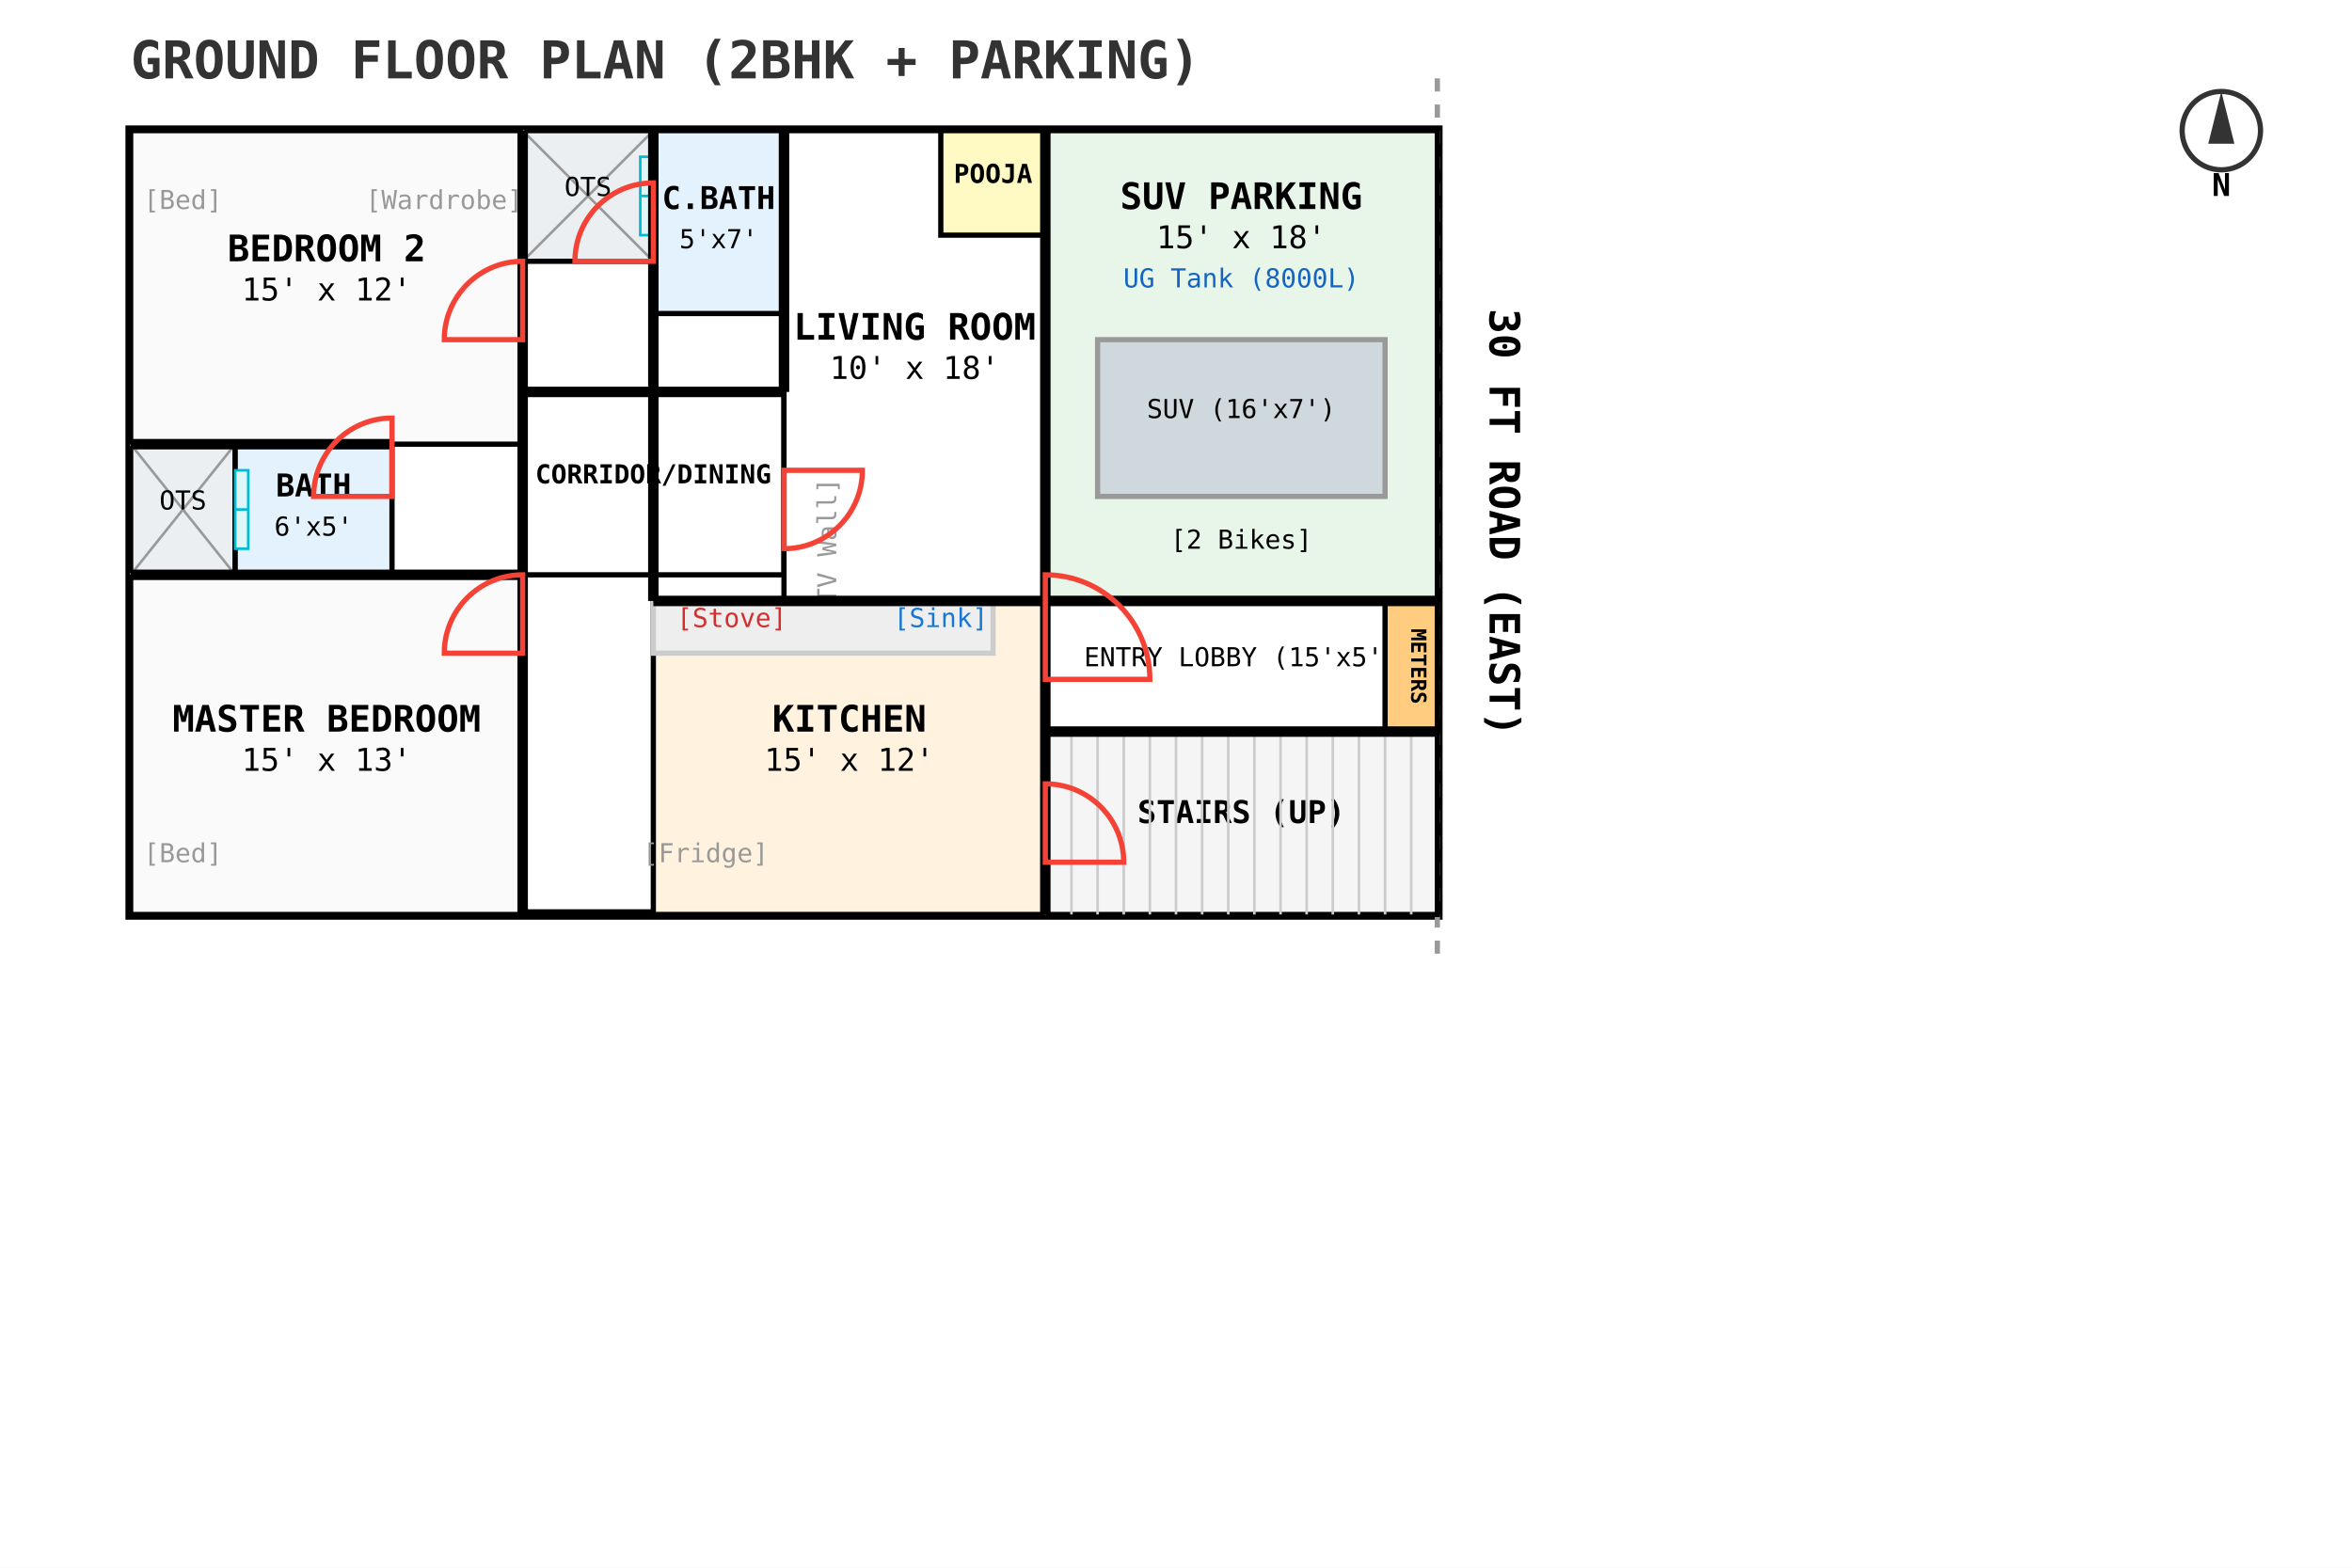
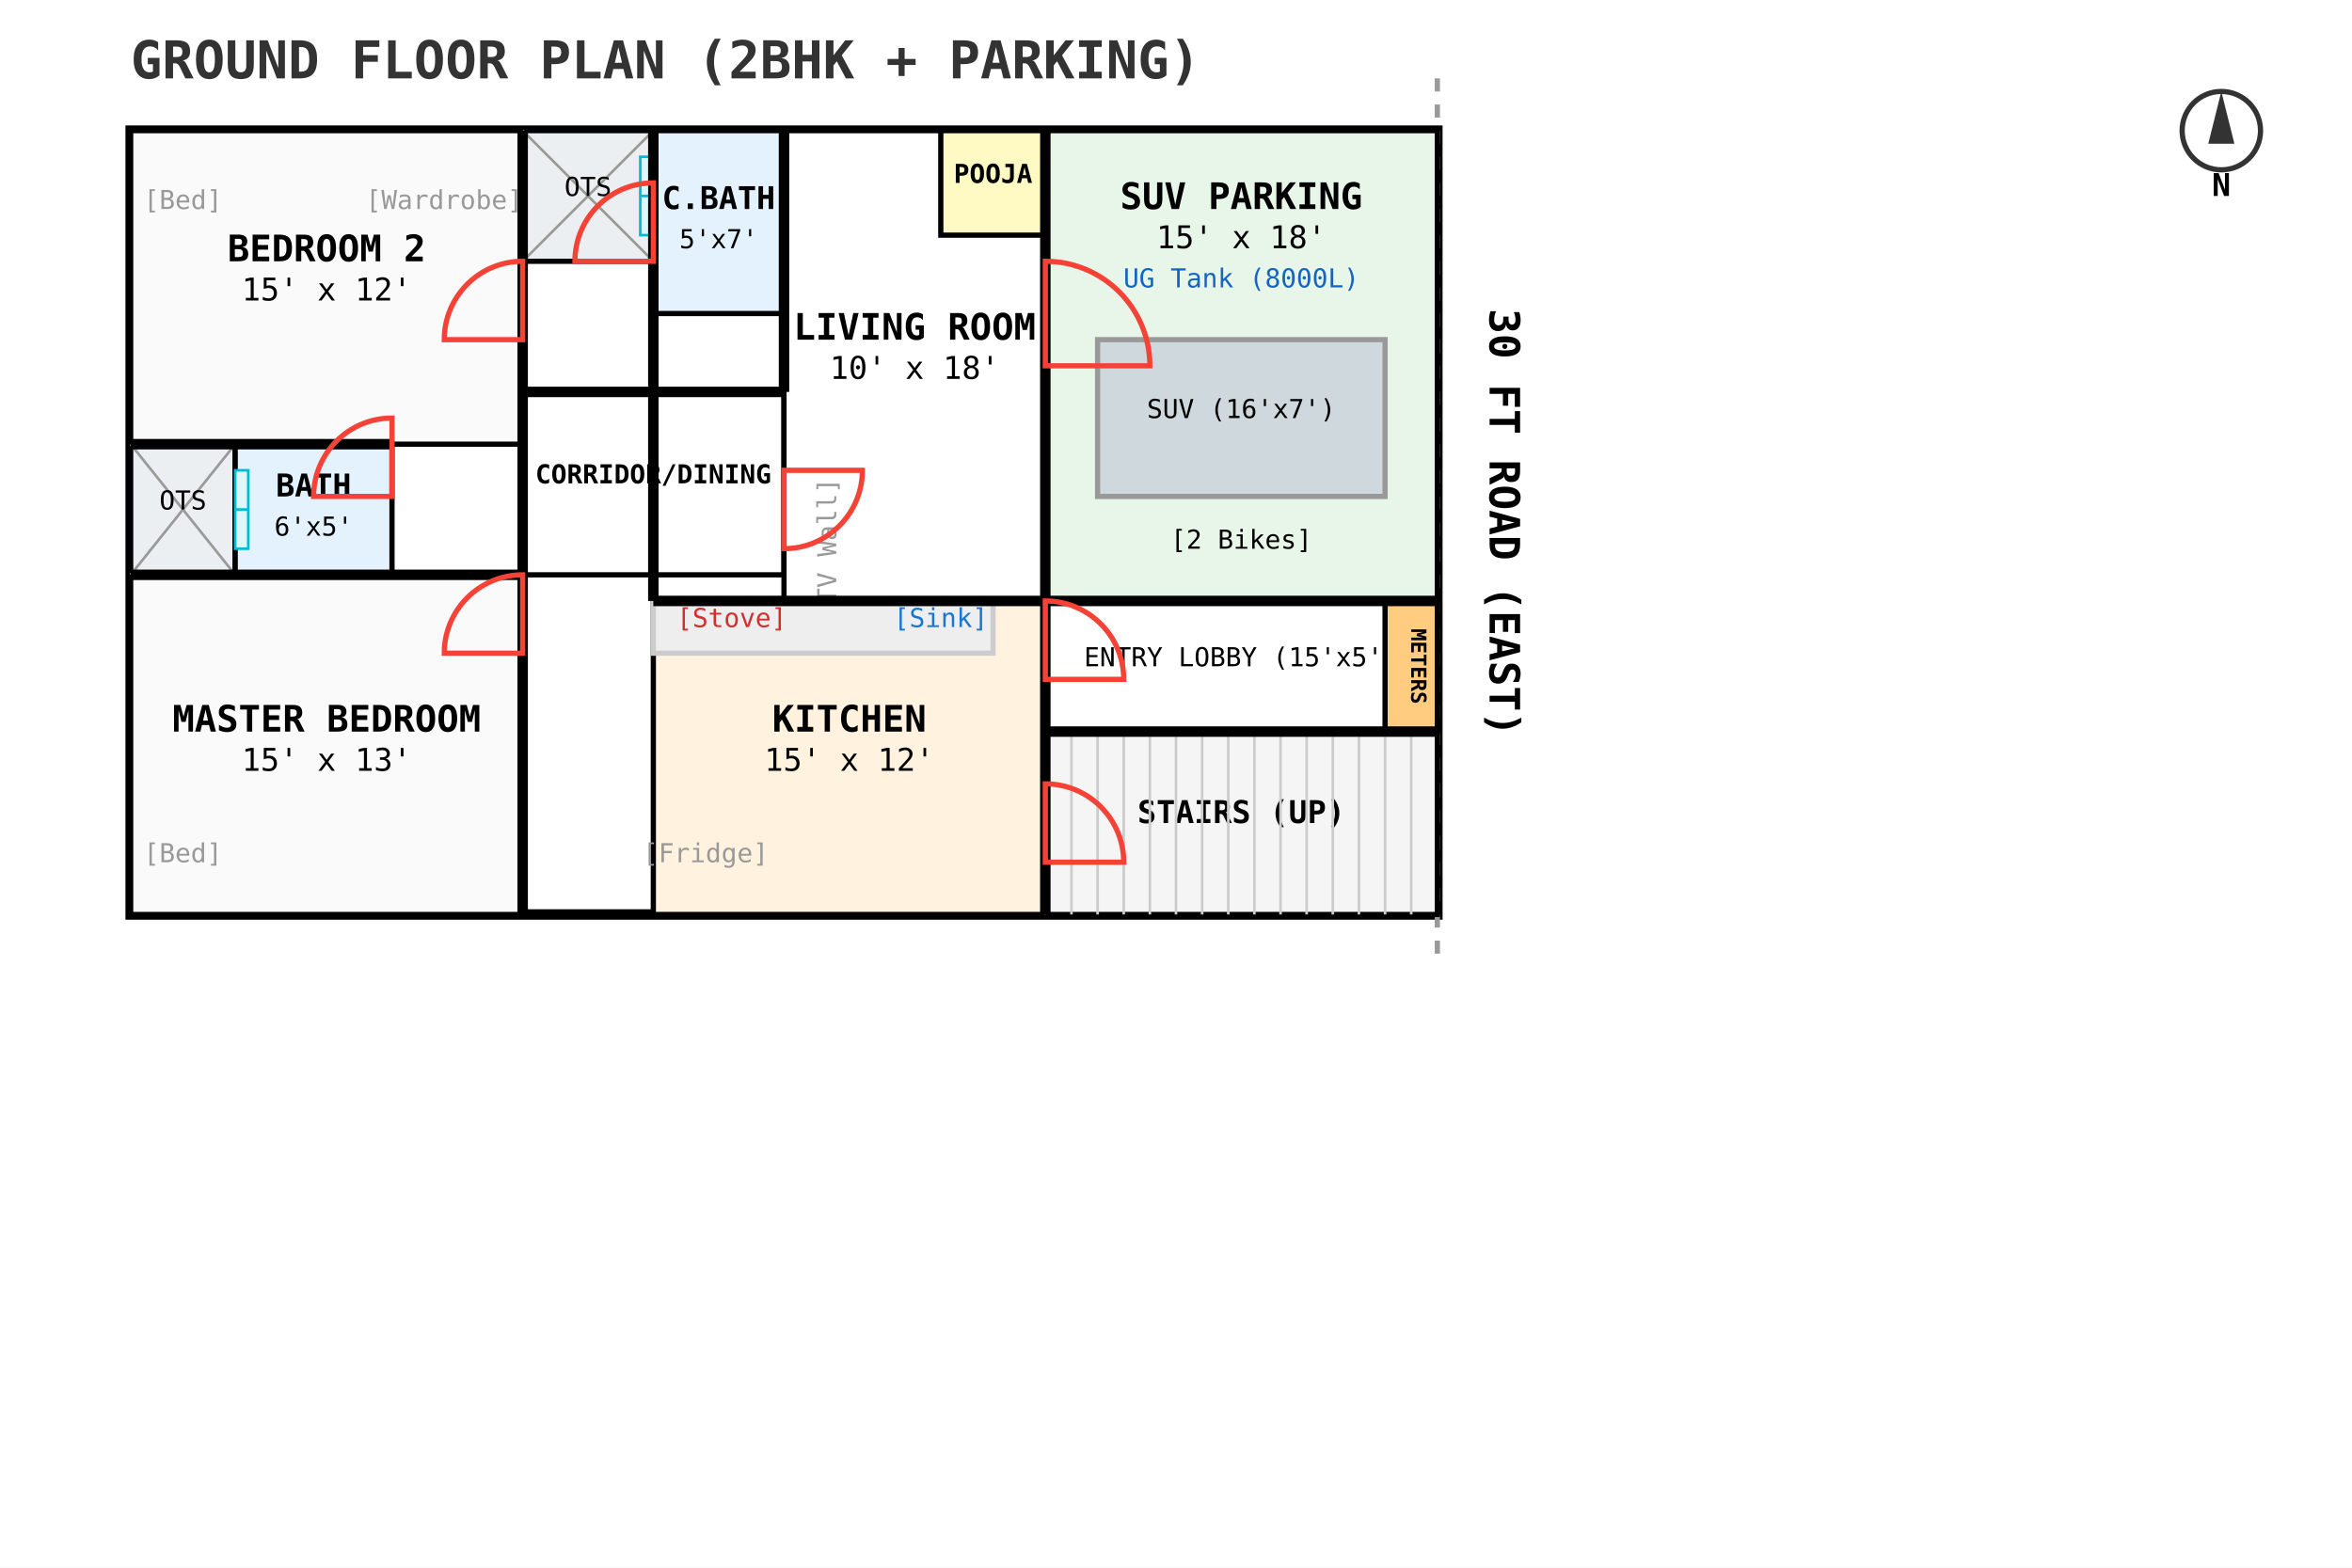
<svg xmlns="http://www.w3.org/2000/svg" viewBox="0 0 900 600" width="900" height="600" style="background:#fff; border: 1px solid #ccc; font-family: monospace;">
  <rect width="100%" height="100%" fill="#ffffff" />
  <g transform="translate(50, 50)">
    <text x="0" y="-20" font-size="20" font-weight="bold" fill="#333">GROUND FLOOR PLAN (2BHK + PARKING)</text>
    <rect x="0" y="0" width="500" height="300" fill="none" stroke="#000" stroke-width="4" />
    <text x="520" y="150" font-size="16" font-weight="bold" fill="#000" text-anchor="middle" transform="rotate(90 520 150)">30 FT ROAD (EAST)</text>
    <line x1="500" y1="-20" x2="500" y2="320" stroke="#999" stroke-width="2" stroke-dasharray="5,5" />
    <rect x="0" y="0" width="150" height="120" fill="#fafafa" stroke="#000" stroke-width="2" />
    <text x="75" y="50" font-size="14" font-weight="bold" fill="#000" text-anchor="middle">BEDROOM 2</text>
    <text x="75" y="65" font-size="12" font-weight="normal" fill="#000" text-anchor="middle">15' x 12'</text>
    <text x="20" y="30" font-size="10" font-weight="normal" fill="#999" text-anchor="middle">[Bed]</text>
    <text x="120" y="30" font-size="10" font-weight="normal" fill="#999" text-anchor="middle">[Wardrobe]</text>
    <rect x="0" y="170" width="150" height="130" fill="#fafafa" stroke="#000" stroke-width="2" />
    <text x="75" y="230" font-size="14" font-weight="bold" fill="#000" text-anchor="middle">MASTER BEDROOM</text>
    <text x="75" y="245" font-size="12" font-weight="normal" fill="#000" text-anchor="middle">15' x 13'</text>
    <text x="20" y="280" font-size="10" font-weight="normal" fill="#999" text-anchor="middle">[Bed]</text>
    <rect x="0" y="120" width="40" height="50" fill="#eceff1" stroke="#000" stroke-width="2" />
    <line x1="0" y1="120" x2="40" y2="170" stroke="#999" stroke-width="1" />
    <line x1="0" y1="170" x2="40" y2="120" stroke="#999" stroke-width="1" />
    <text x="20" y="145" font-size="10" font-weight="normal" fill="#000" text-anchor="middle">OTS</text>
    <rect x="40" y="120" width="60" height="50" fill="#e3f2fd" stroke="#000" stroke-width="2" />
    <text x="70" y="140" font-size="12" font-weight="bold" fill="#000" text-anchor="middle">BATH</text>
    <text x="70" y="155" font-size="10" font-weight="normal" fill="#000" text-anchor="middle">6'x5'</text>
    <rect x="40" y="130" width="5" height="30" fill="#e0f7fa" stroke="#00bcd4" stroke-width="1" />
    <line x1="40" y1="145.0" x2="45" y2="145.0" stroke="#00bcd4" stroke-width="1" />
    <rect x="150" y="100" width="100" height="70" fill="#fff" stroke="#000" stroke-width="2" />
    <text x="200" y="135" font-size="10" font-weight="bold" fill="#000" text-anchor="middle">CORRIDOR/DINING</text>
    <rect x="150" y="0" width="50" height="50" fill="#eceff1" stroke="#000" stroke-width="2" />
    <line x1="150" y1="0" x2="200" y2="50" stroke="#999" stroke-width="1" />
    <line x1="150" y1="50" x2="200" y2="0" stroke="#999" stroke-width="1" />
    <text x="175" y="25" font-size="10" font-weight="normal" fill="#000" text-anchor="middle">OTS</text>
    <rect x="200" y="0" width="50" height="70" fill="#e3f2fd" stroke="#000" stroke-width="2" />
    <text x="225" y="30" font-size="12" font-weight="bold" fill="#000" text-anchor="middle">C.BATH</text>
    <text x="225" y="45" font-size="10" font-weight="normal" fill="#000" text-anchor="middle">5'x7'</text>
    <rect x="195" y="10" width="5" height="30" fill="#e0f7fa" stroke="#00bcd4" stroke-width="1" />
    <line x1="195" y1="25.0" x2="200" y2="25.0" stroke="#00bcd4" stroke-width="1" />
    <rect x="250" y="0" width="100" height="180" fill="#fff" stroke="#000" stroke-width="2" />
    <text x="300" y="80" font-size="14" font-weight="bold" fill="#000" text-anchor="middle">LIVING ROOM</text>
    <text x="300" y="95" font-size="12" font-weight="normal" fill="#000" text-anchor="middle">10' x 18'</text>
    <text x="270" y="160" font-size="10" font-weight="normal" fill="#999" text-anchor="middle" transform="rotate(-90 270 160)">[TV Wall]</text>
    <rect x="310" y="0" width="40" height="40" fill="#fff9c4" stroke="#000" stroke-width="2" />
    <text x="330" y="20" font-size="10" font-weight="bold" fill="#000" text-anchor="middle">POOJA</text>
    <rect x="200" y="180" width="150" height="120" fill="#fff3e0" stroke="#000" stroke-width="2" />
    <text x="275" y="230" font-size="14" font-weight="bold" fill="#000" text-anchor="middle">KITCHEN</text>
    <text x="275" y="245" font-size="12" font-weight="normal" fill="#000" text-anchor="middle">15' x 12'</text>
    <rect x="200" y="180" width="130" height="20" fill="#eee" stroke="#ccc" stroke-width="2" />
    <text x="230" y="190" font-size="10" font-weight="normal" fill="#d32f2f" text-anchor="middle">[Stove]</text>
    <text x="310" y="190" font-size="10" font-weight="normal" fill="#1976d2" text-anchor="middle">[Sink]</text>
    <text x="220" y="280" font-size="10" font-weight="normal" fill="#999" text-anchor="middle">[Fridge]</text>
    <rect x="350" y="0" width="150" height="180" fill="#e8f5e9" stroke="#000" stroke-width="2" />
    <text x="425" y="30" font-size="14" font-weight="bold" fill="#000" text-anchor="middle">SUV PARKING</text>
    <text x="425" y="45" font-size="12" font-weight="normal" fill="#000" text-anchor="middle">15' x 18'</text>
    <text x="425" y="60" font-size="10" font-weight="normal" fill="#1565c0" text-anchor="middle">UG Tank (8000L)</text>
    <rect x="370" y="80" width="110" height="60" fill="#cfd8dc" stroke="#999" stroke-width="2" />
    <text x="425" y="110" font-size="10" font-weight="normal" fill="#000" text-anchor="middle">SUV (16'x7')</text>
    <text x="425" y="160" font-size="10" font-weight="normal" fill="#000" text-anchor="middle">[2 Bikes]</text>
    <rect x="350" y="180" width="150" height="50" fill="#fff" stroke="#000" stroke-width="2" />
    <text x="425" y="205" font-size="10" font-weight="normal" fill="#000" text-anchor="middle">ENTRY LOBBY (15'x5')</text>
    <rect x="480" y="180" width="20" height="50" fill="#ffcc80" stroke="#000" stroke-width="2" />
    <text x="490" y="205" font-size="8" font-weight="bold" fill="#000" text-anchor="middle" transform="rotate(90 490 205)">METERS</text>
    <rect x="350" y="230" width="150" height="70" fill="#f5f5f5" stroke="#000" stroke-width="2" />
    <text x="425" y="265" font-size="12" font-weight="bold" fill="#000" text-anchor="middle">STAIRS (UP)</text>
    <line x1="350" y1="230" x2="350" y2="300" stroke="#ccc" stroke-width="1" />
    <line x1="360" y1="230" x2="360" y2="300" stroke="#ccc" stroke-width="1" />
    <line x1="370" y1="230" x2="370" y2="300" stroke="#ccc" stroke-width="1" />
    <line x1="380" y1="230" x2="380" y2="300" stroke="#ccc" stroke-width="1" />
    <line x1="390" y1="230" x2="390" y2="300" stroke="#ccc" stroke-width="1" />
    <line x1="400" y1="230" x2="400" y2="300" stroke="#ccc" stroke-width="1" />
    <line x1="410" y1="230" x2="410" y2="300" stroke="#ccc" stroke-width="1" />
    <line x1="420" y1="230" x2="420" y2="300" stroke="#ccc" stroke-width="1" />
    <line x1="430" y1="230" x2="430" y2="300" stroke="#ccc" stroke-width="1" />
    <line x1="440" y1="230" x2="440" y2="300" stroke="#ccc" stroke-width="1" />
    <line x1="450" y1="230" x2="450" y2="300" stroke="#ccc" stroke-width="1" />
    <line x1="460" y1="230" x2="460" y2="300" stroke="#ccc" stroke-width="1" />
    <line x1="470" y1="230" x2="470" y2="300" stroke="#ccc" stroke-width="1" />
    <line x1="480" y1="230" x2="480" y2="300" stroke="#ccc" stroke-width="1" />
    <line x1="490" y1="230" x2="490" y2="300" stroke="#ccc" stroke-width="1" />
    <line x1="150" y1="0" x2="150" y2="300" stroke="#000" stroke-width="4" />
    <line x1="200" y1="0" x2="200" y2="180" stroke="#000" stroke-width="4" />
    <line x1="250" y1="0" x2="250" y2="100" stroke="#000" stroke-width="4" />
    <line x1="350" y1="0" x2="350" y2="300" stroke="#000" stroke-width="4" />
    <line x1="0" y1="120" x2="100" y2="120" stroke="#000" stroke-width="4" />
    <line x1="0" y1="170" x2="150" y2="170" stroke="#000" stroke-width="4" />
    <line x1="150" y1="100" x2="250" y2="100" stroke="#000" stroke-width="4" />
    <line x1="200" y1="180" x2="500" y2="180" stroke="#000" stroke-width="4" />
    <line x1="350" y1="230" x2="500" y2="230" stroke="#000" stroke-width="4" />
    <g transform="translate(150,80) rotate(180)">
      <path d="M 0 0 L 30 0 A 30 30 0 0 1 0 30 Z" fill="none" stroke="#f44336" stroke-width="2" />
    </g>
    <g transform="translate(150,200) rotate(180)">
      <path d="M 0 0 L 30 0 A 30 30 0 0 1 0 30 Z" fill="none" stroke="#f44336" stroke-width="2" />
    </g>
    <g transform="translate(100,140) rotate(180)">
      <path d="M 0 0 L 30 0 A 30 30 0 0 1 0 30 Z" fill="none" stroke="#f44336" stroke-width="2" />
    </g>
    <g transform="translate(200,50) rotate(180)">
      <path d="M 0 0 L 30 0 A 30 30 0 0 1 0 30 Z" fill="none" stroke="#f44336" stroke-width="2" />
    </g>
    <g transform="translate(250,130) rotate(0)">
      <path d="M 0 0 L 30 0 A 30 30 0 0 1 0 30 Z" fill="none" stroke="#f44336" stroke-width="2" />
    </g>
+     <g transform="translate(350,90) rotate(-90)">
+       <path d="M 0 0 L 40 0 A 40 40 0 0 1 0 40 Z" fill="none" stroke="#f44336" stroke-width="2" />
+     </g>
    <g transform="translate(350,210) rotate(-90)">
-       <path d="M 0 0 L 40 0 A 40 40 0 0 1 0 40 Z" fill="none" stroke="#f44336" stroke-width="2" />
+       <path d="M 0 0 L 30 0 A 30 30 0 0 1 0 30 Z" fill="none" stroke="#f44336" stroke-width="2" />
    </g>
    <g transform="translate(350,280) rotate(-90)">
      <path d="M 0 0 L 30 0 A 30 30 0 0 1 0 30 Z" fill="none" stroke="#f44336" stroke-width="2" />
    </g>
  </g>
  <g transform="translate(850, 50)">
    <circle cx="0" cy="0" r="15" fill="none" stroke="#333" stroke-width="2" />
    <polygon points="-5,5 5,5 0,-15" fill="#333" />
    <text x="0" y="25" text-anchor="middle" font-size="12" font-weight="bold">N</text>
  </g>
</svg>
